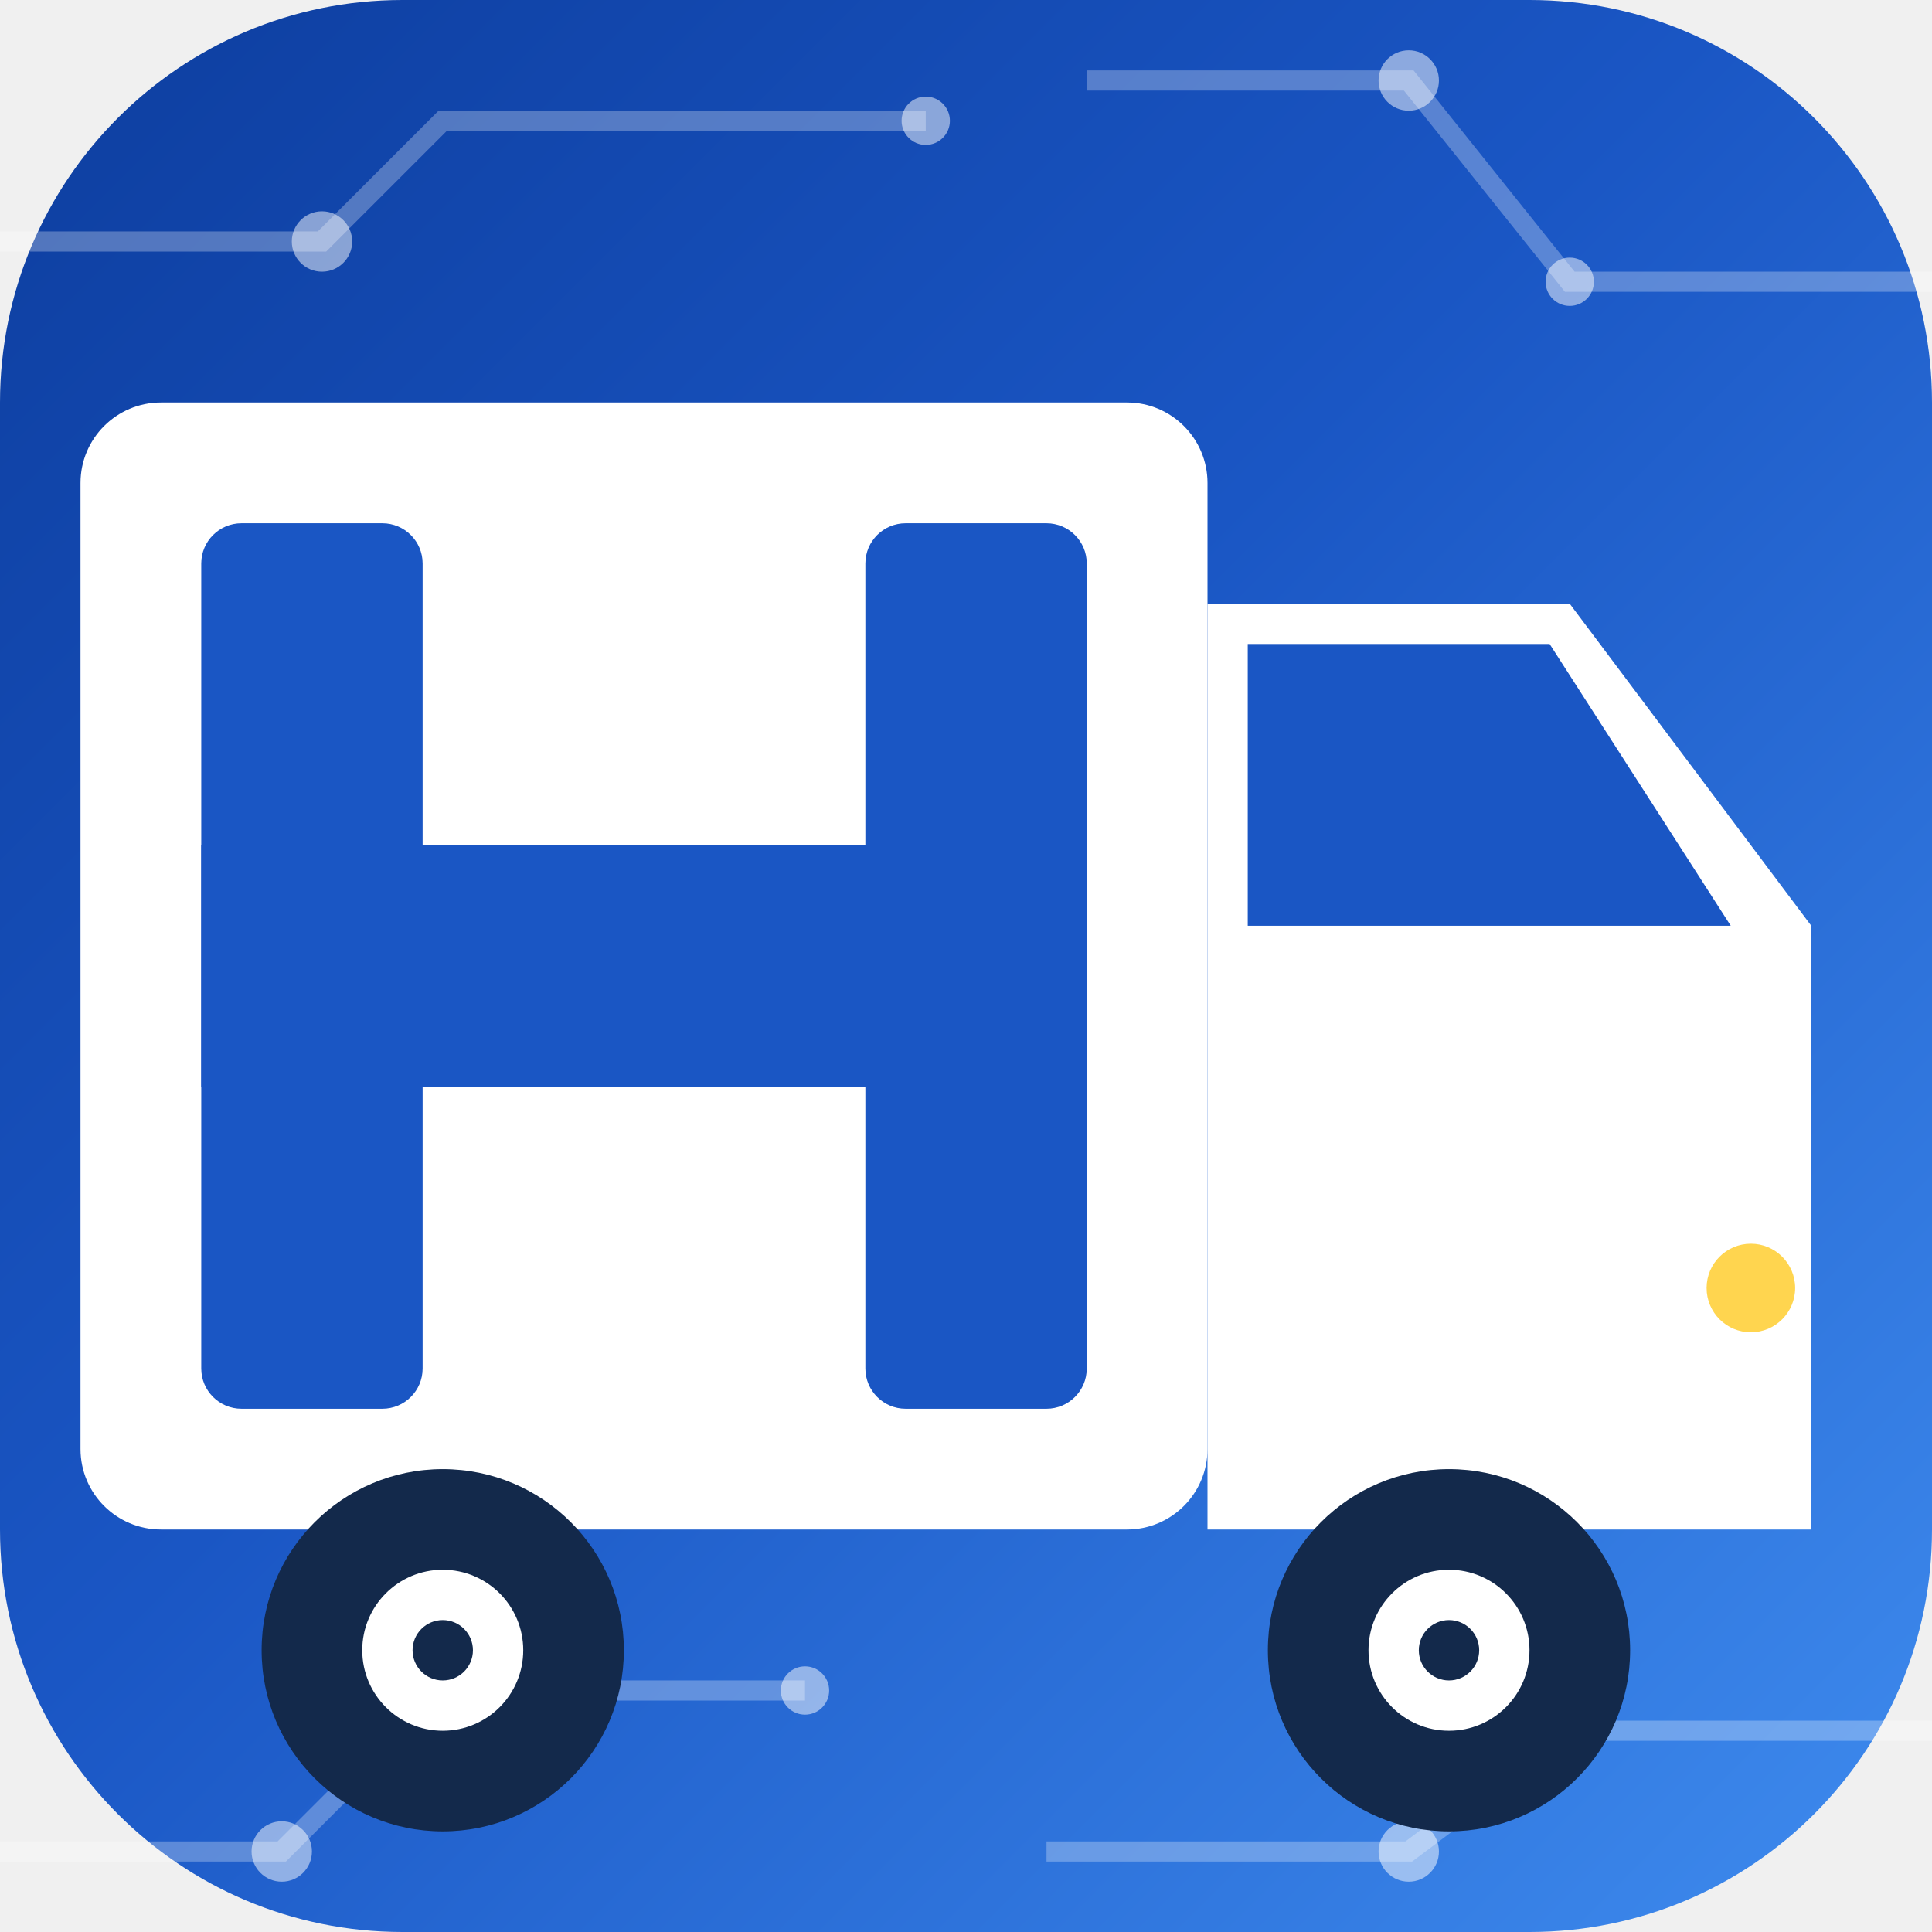
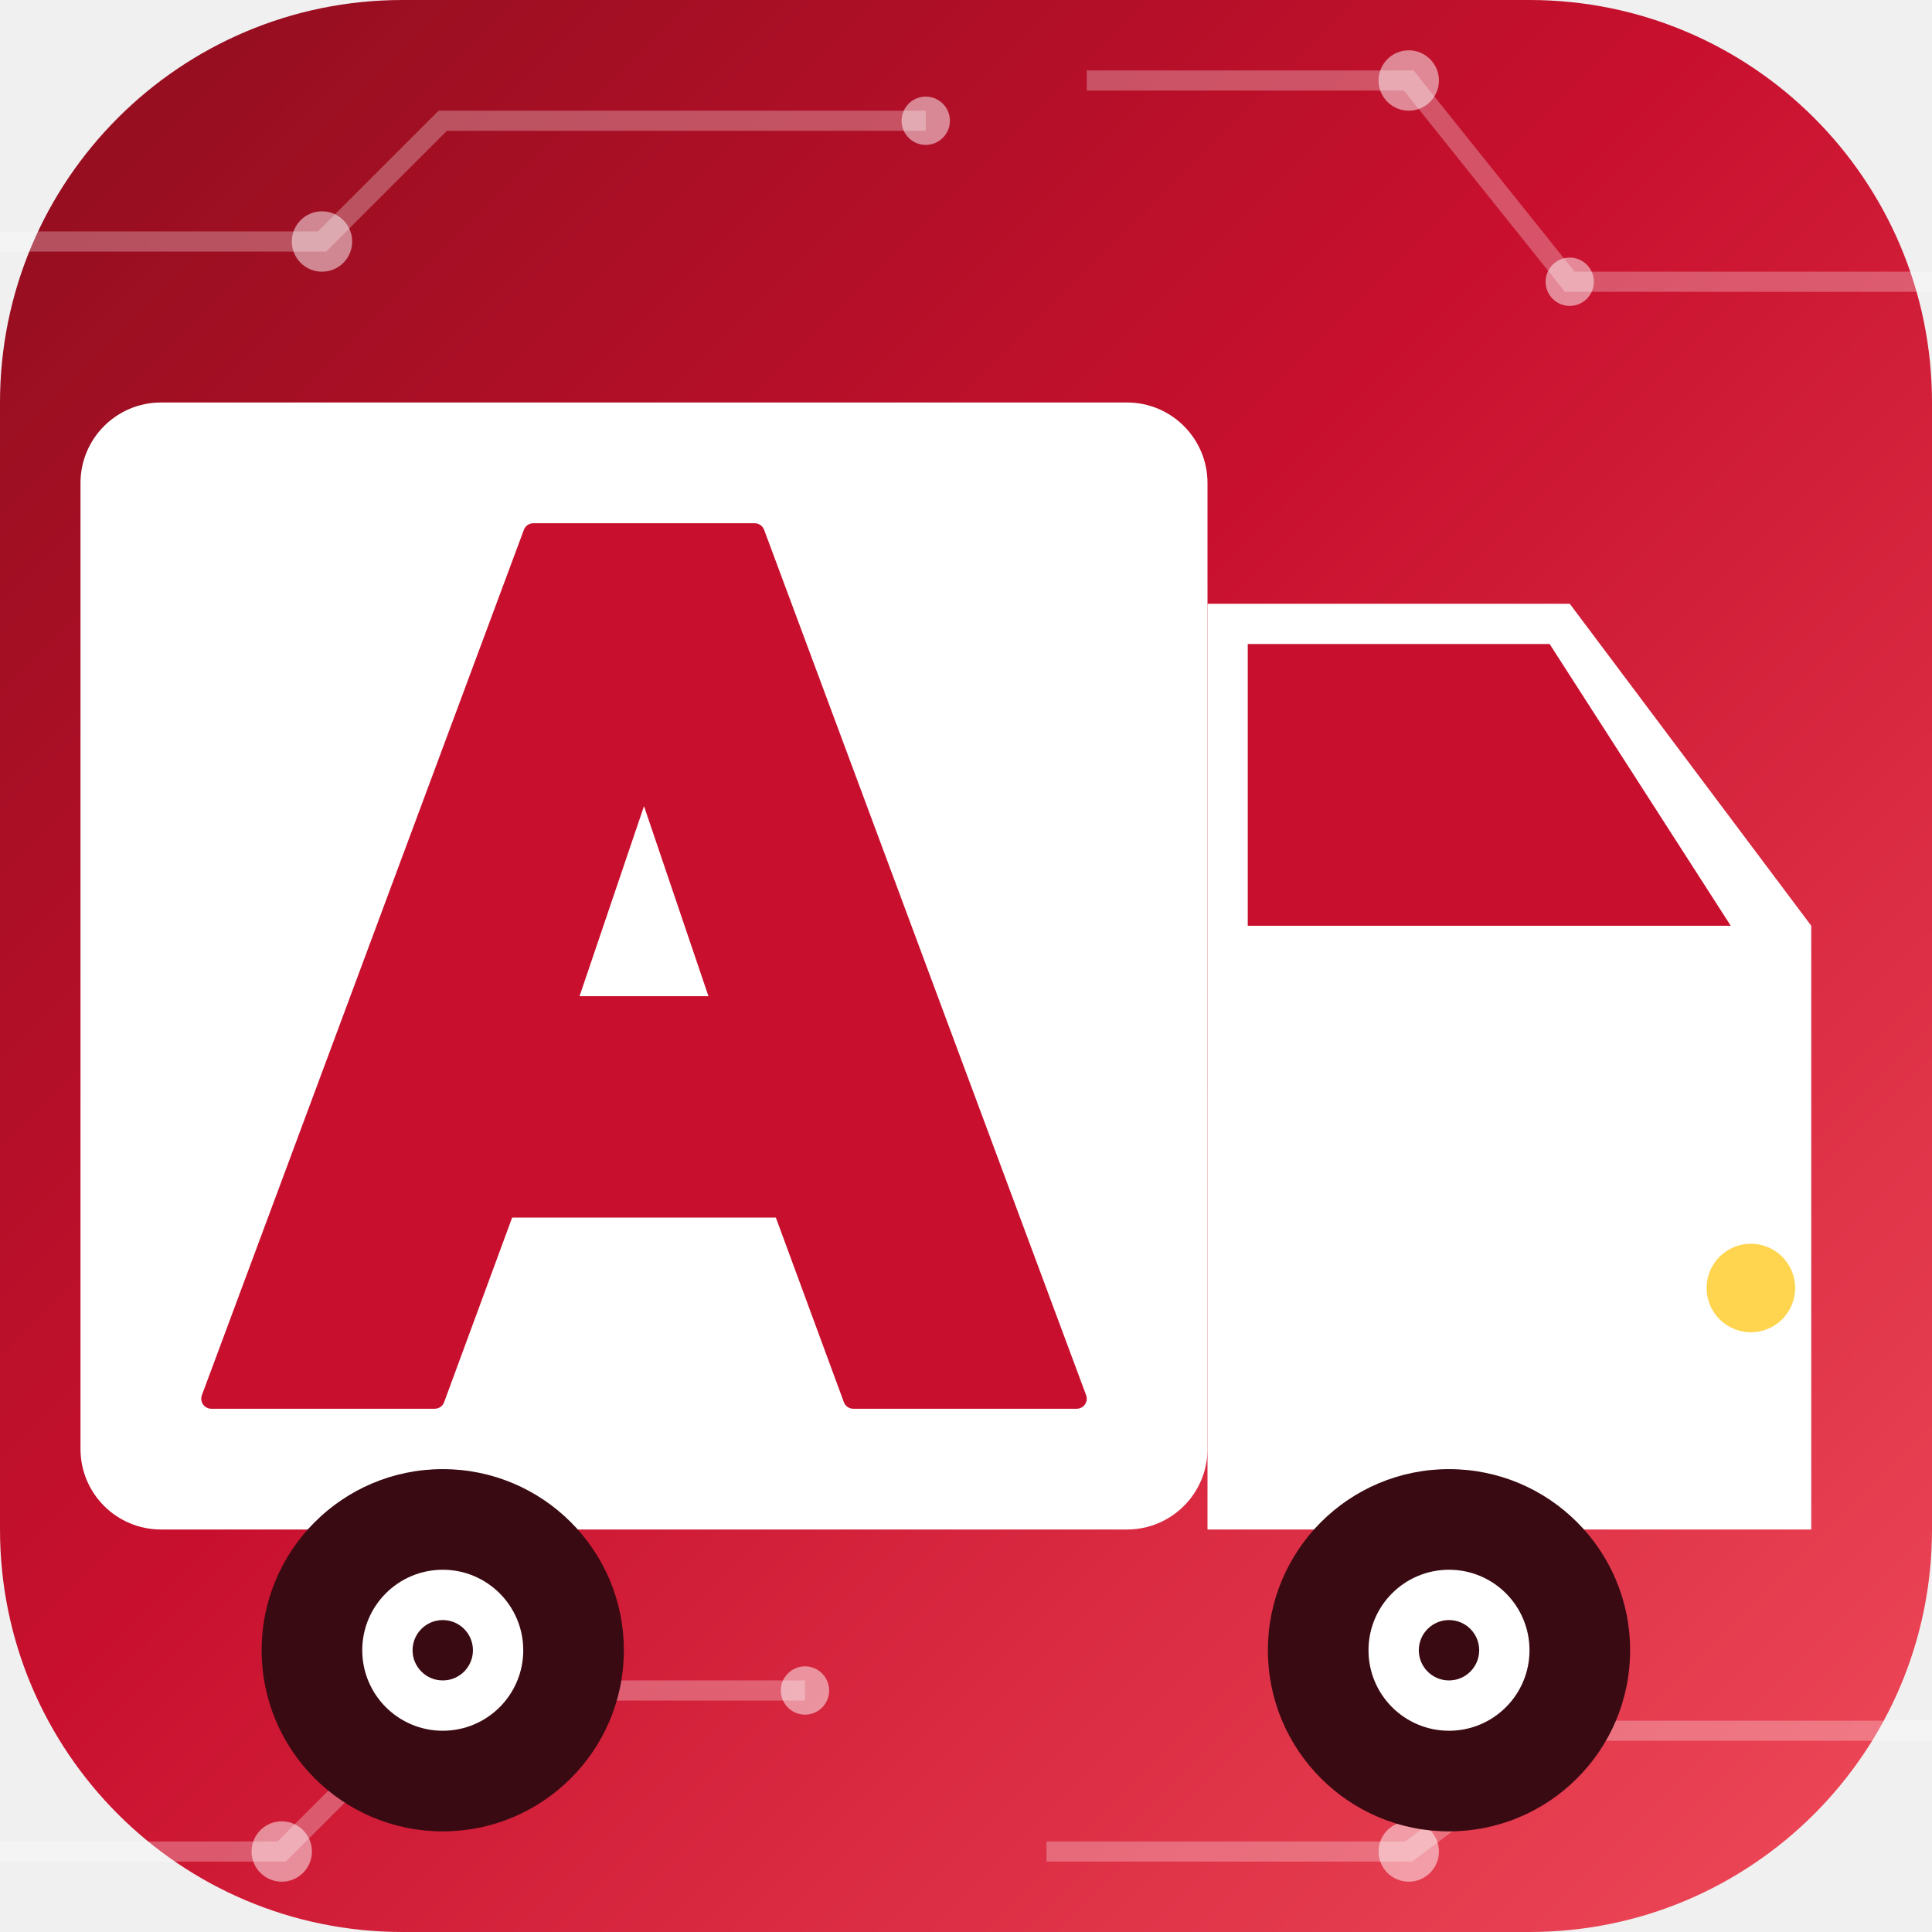
- <svg xmlns="http://www.w3.org/2000/svg" viewBox="0 0 96 96">
+ <svg xmlns="http://www.w3.org/2000/svg" width="96" height="96" viewBox="0 0 96 96">
  <defs>
-     <linearGradient id="g1" x1="0%" y1="0%" x2="100%" y2="100%">
-       <stop offset="0%" stop-color="#0D3D9E" />
-       <stop offset="45%" stop-color="#1A56C4" />
-       <stop offset="100%" stop-color="#3F8CEF" />
+     <linearGradient id="g" x1="0%" y1="0%" x2="100%" y2="100%">
+       <stop offset="0%" stop-color="#8E0E1E" />
+       <stop offset="45%" stop-color="#C8102E" />
+       <stop offset="100%" stop-color="#EF4B5A" />
    </linearGradient>
  </defs>
-   <rect width="96" height="96" rx="20" fill="url(#g1)" />
-   <path d="M-2 12 H16 L22 6 H46" stroke="white" stroke-width="1" stroke-opacity=".28" fill="none" />
-   <circle cx="16" cy="12" r="1.5" fill="white" fill-opacity=".5" />
-   <circle cx="46" cy="6" r="1.2" fill="white" fill-opacity=".5" />
-   <path d="M54 4 H70 L78 14 H98" stroke="white" stroke-width="1" stroke-opacity=".28" fill="none" />
-   <circle cx="70" cy="4" r="1.5" fill="white" fill-opacity=".5" />
-   <circle cx="78" cy="14" r="1.2" fill="white" fill-opacity=".5" />
-   <path d="M-2 92 H14 L22 84 H40" stroke="white" stroke-width="1" stroke-opacity=".28" fill="none" />
-   <circle cx="14" cy="92" r="1.5" fill="white" fill-opacity=".5" />
-   <circle cx="40" cy="84" r="1.2" fill="white" fill-opacity=".5" />
-   <path d="M52 92 H70 L78 86 H98" stroke="white" stroke-width="1" stroke-opacity=".28" fill="none" />
-   <circle cx="70" cy="92" r="1.5" fill="white" fill-opacity=".5" />
-   <circle cx="78" cy="86" r="1.2" fill="white" fill-opacity=".5" />
-   <rect x="4" y="20" width="56" height="56" rx="4" fill="white" />
-   <path d="M60 30 L78 30 L90 46 L90 76 L60 76 Z" fill="white" />
-   <path d="M62 32 L77 32 L86 46 L62 46 Z" fill="#1A56C4" />
-   <g fill="#1A56C4">
-     <rect x="10" y="26" width="11" height="44" rx="2" />
-     <rect x="43" y="26" width="11" height="44" rx="2" />
-     <rect x="10" y="42" width="44" height="12" />
-   </g>
-   <circle cx="22" cy="82" r="9" fill="#13294B" />
-   <circle cx="22" cy="82" r="4" fill="white" />
-   <circle cx="22" cy="82" r="1.5" fill="#13294B" />
-   <circle cx="72" cy="82" r="9" fill="#13294B" />
-   <circle cx="72" cy="82" r="4" fill="white" />
-   <circle cx="72" cy="82" r="1.5" fill="#13294B" />
+   <rect width="96" height="96" rx="20" fill="url(#g)" />
+   <path d="M-2 12 H16 L22 6 H46" stroke="#FFFFFF" stroke-width="1" stroke-opacity="0.28" fill="none" />
+   <path d="M54 4 H70 L78 14 H98" stroke="#FFFFFF" stroke-width="1" stroke-opacity="0.28" fill="none" />
+   <path d="M-2 92 H14 L22 84 H40" stroke="#FFFFFF" stroke-width="1" stroke-opacity="0.28" fill="none" />
+   <path d="M52 92 H70 L78 86 H98" stroke="#FFFFFF" stroke-width="1" stroke-opacity="0.28" fill="none" />
+   <circle cx="16" cy="12" r="1.5" fill="#FFFFFF" fill-opacity="0.5" />
+   <circle cx="46" cy="6" r="1.2" fill="#FFFFFF" fill-opacity="0.5" />
+   <circle cx="70" cy="4" r="1.5" fill="#FFFFFF" fill-opacity="0.5" />
+   <circle cx="78" cy="14" r="1.2" fill="#FFFFFF" fill-opacity="0.5" />
+   <circle cx="14" cy="92" r="1.5" fill="#FFFFFF" fill-opacity="0.5" />
+   <circle cx="40" cy="84" r="1.2" fill="#FFFFFF" fill-opacity="0.5" />
+   <circle cx="70" cy="92" r="1.5" fill="#FFFFFF" fill-opacity="0.5" />
+   <circle cx="78" cy="86" r="1.2" fill="#FFFFFF" fill-opacity="0.5" />
+   <rect x="4" y="20" width="56" height="56" rx="4" fill="#FFFFFF" />
+   <path d="M60 30 L78 30 L90 46 L90 76 L60 76 Z" fill="#FFFFFF" />
+   <path d="M62 32 L77 32 L86 46 L62 46 Z" fill="#C8102E" />
+   <path d="M26.5 26.5 H37.5 L53.5 69.5 H42.4 L38.9 60 H25.1 L21.6 69.5 H10.5 Z M32 38.5 L35.9 50 H28.1 Z" fill="#C8102E" fill-rule="evenodd" stroke="#C8102E" stroke-width="1" stroke-linejoin="round" />
+   <circle cx="22" cy="82" r="9" fill="#3A0A12" />
+   <circle cx="22" cy="82" r="4" fill="#FFFFFF" />
+   <circle cx="22" cy="82" r="1.5" fill="#3A0A12" />
+   <circle cx="72" cy="82" r="9" fill="#3A0A12" />
+   <circle cx="72" cy="82" r="4" fill="#FFFFFF" />
+   <circle cx="72" cy="82" r="1.5" fill="#3A0A12" />
  <circle cx="87" cy="64" r="2.2" fill="#FFD54F" />
</svg>
